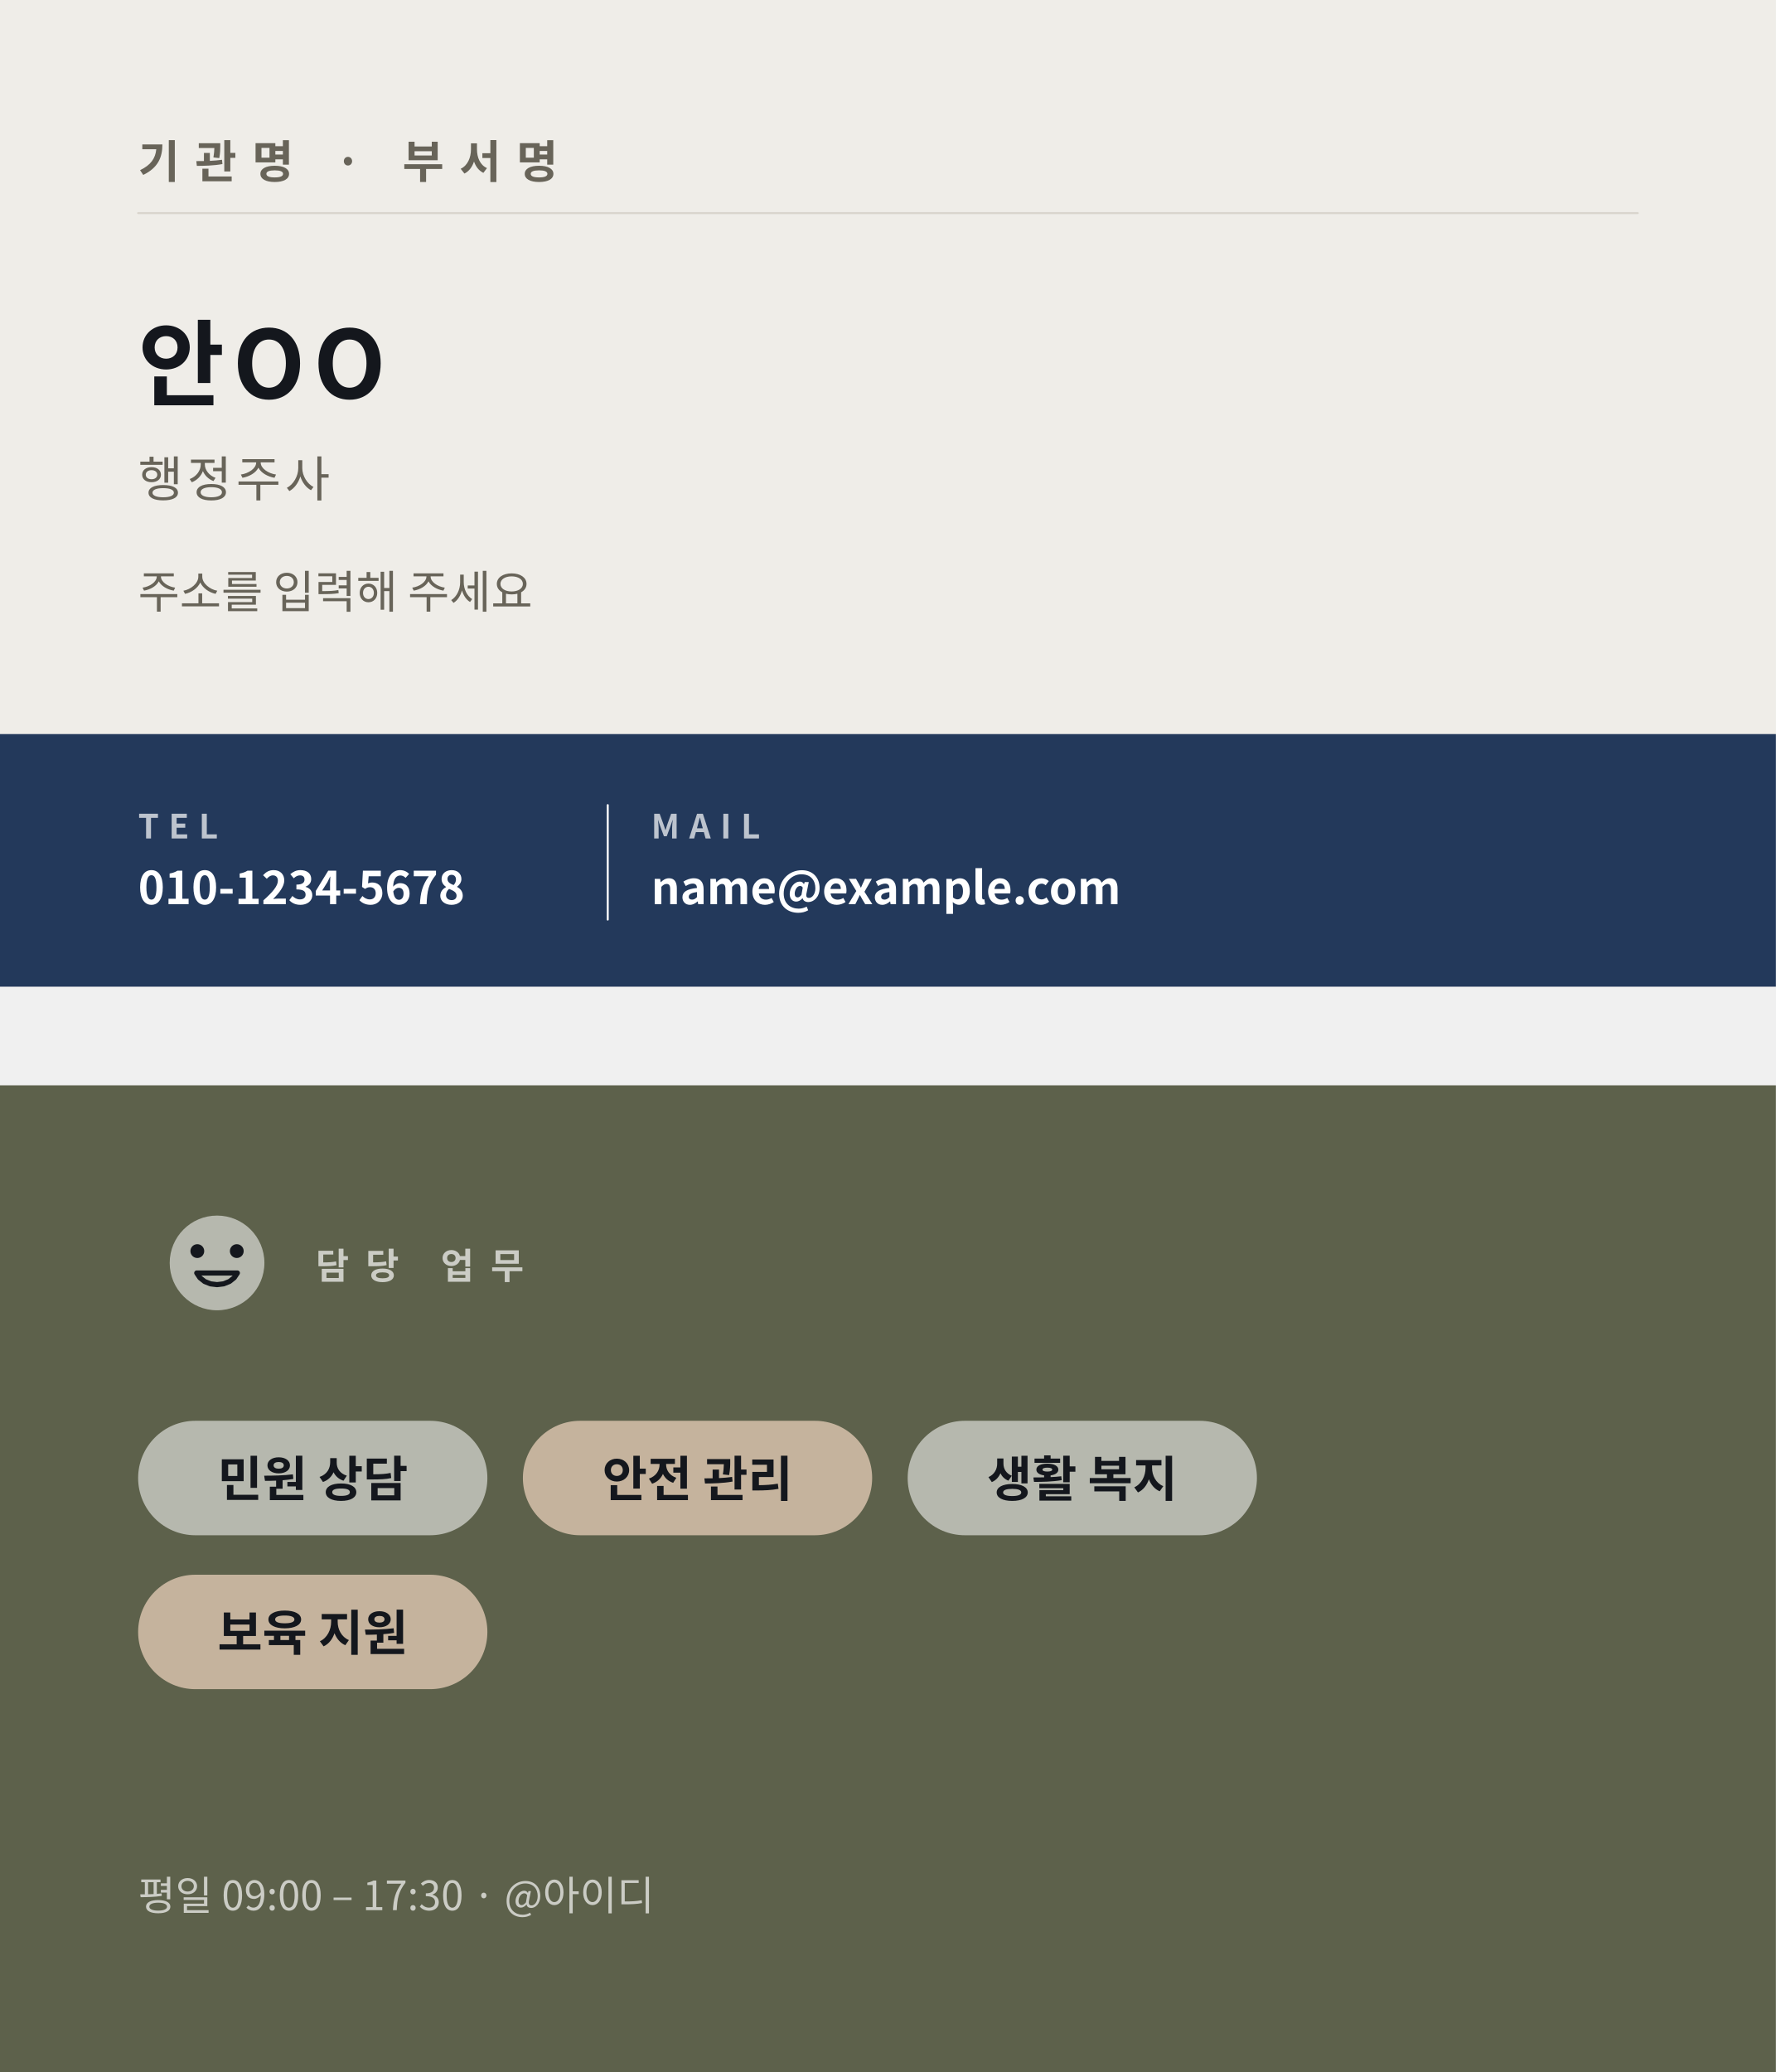
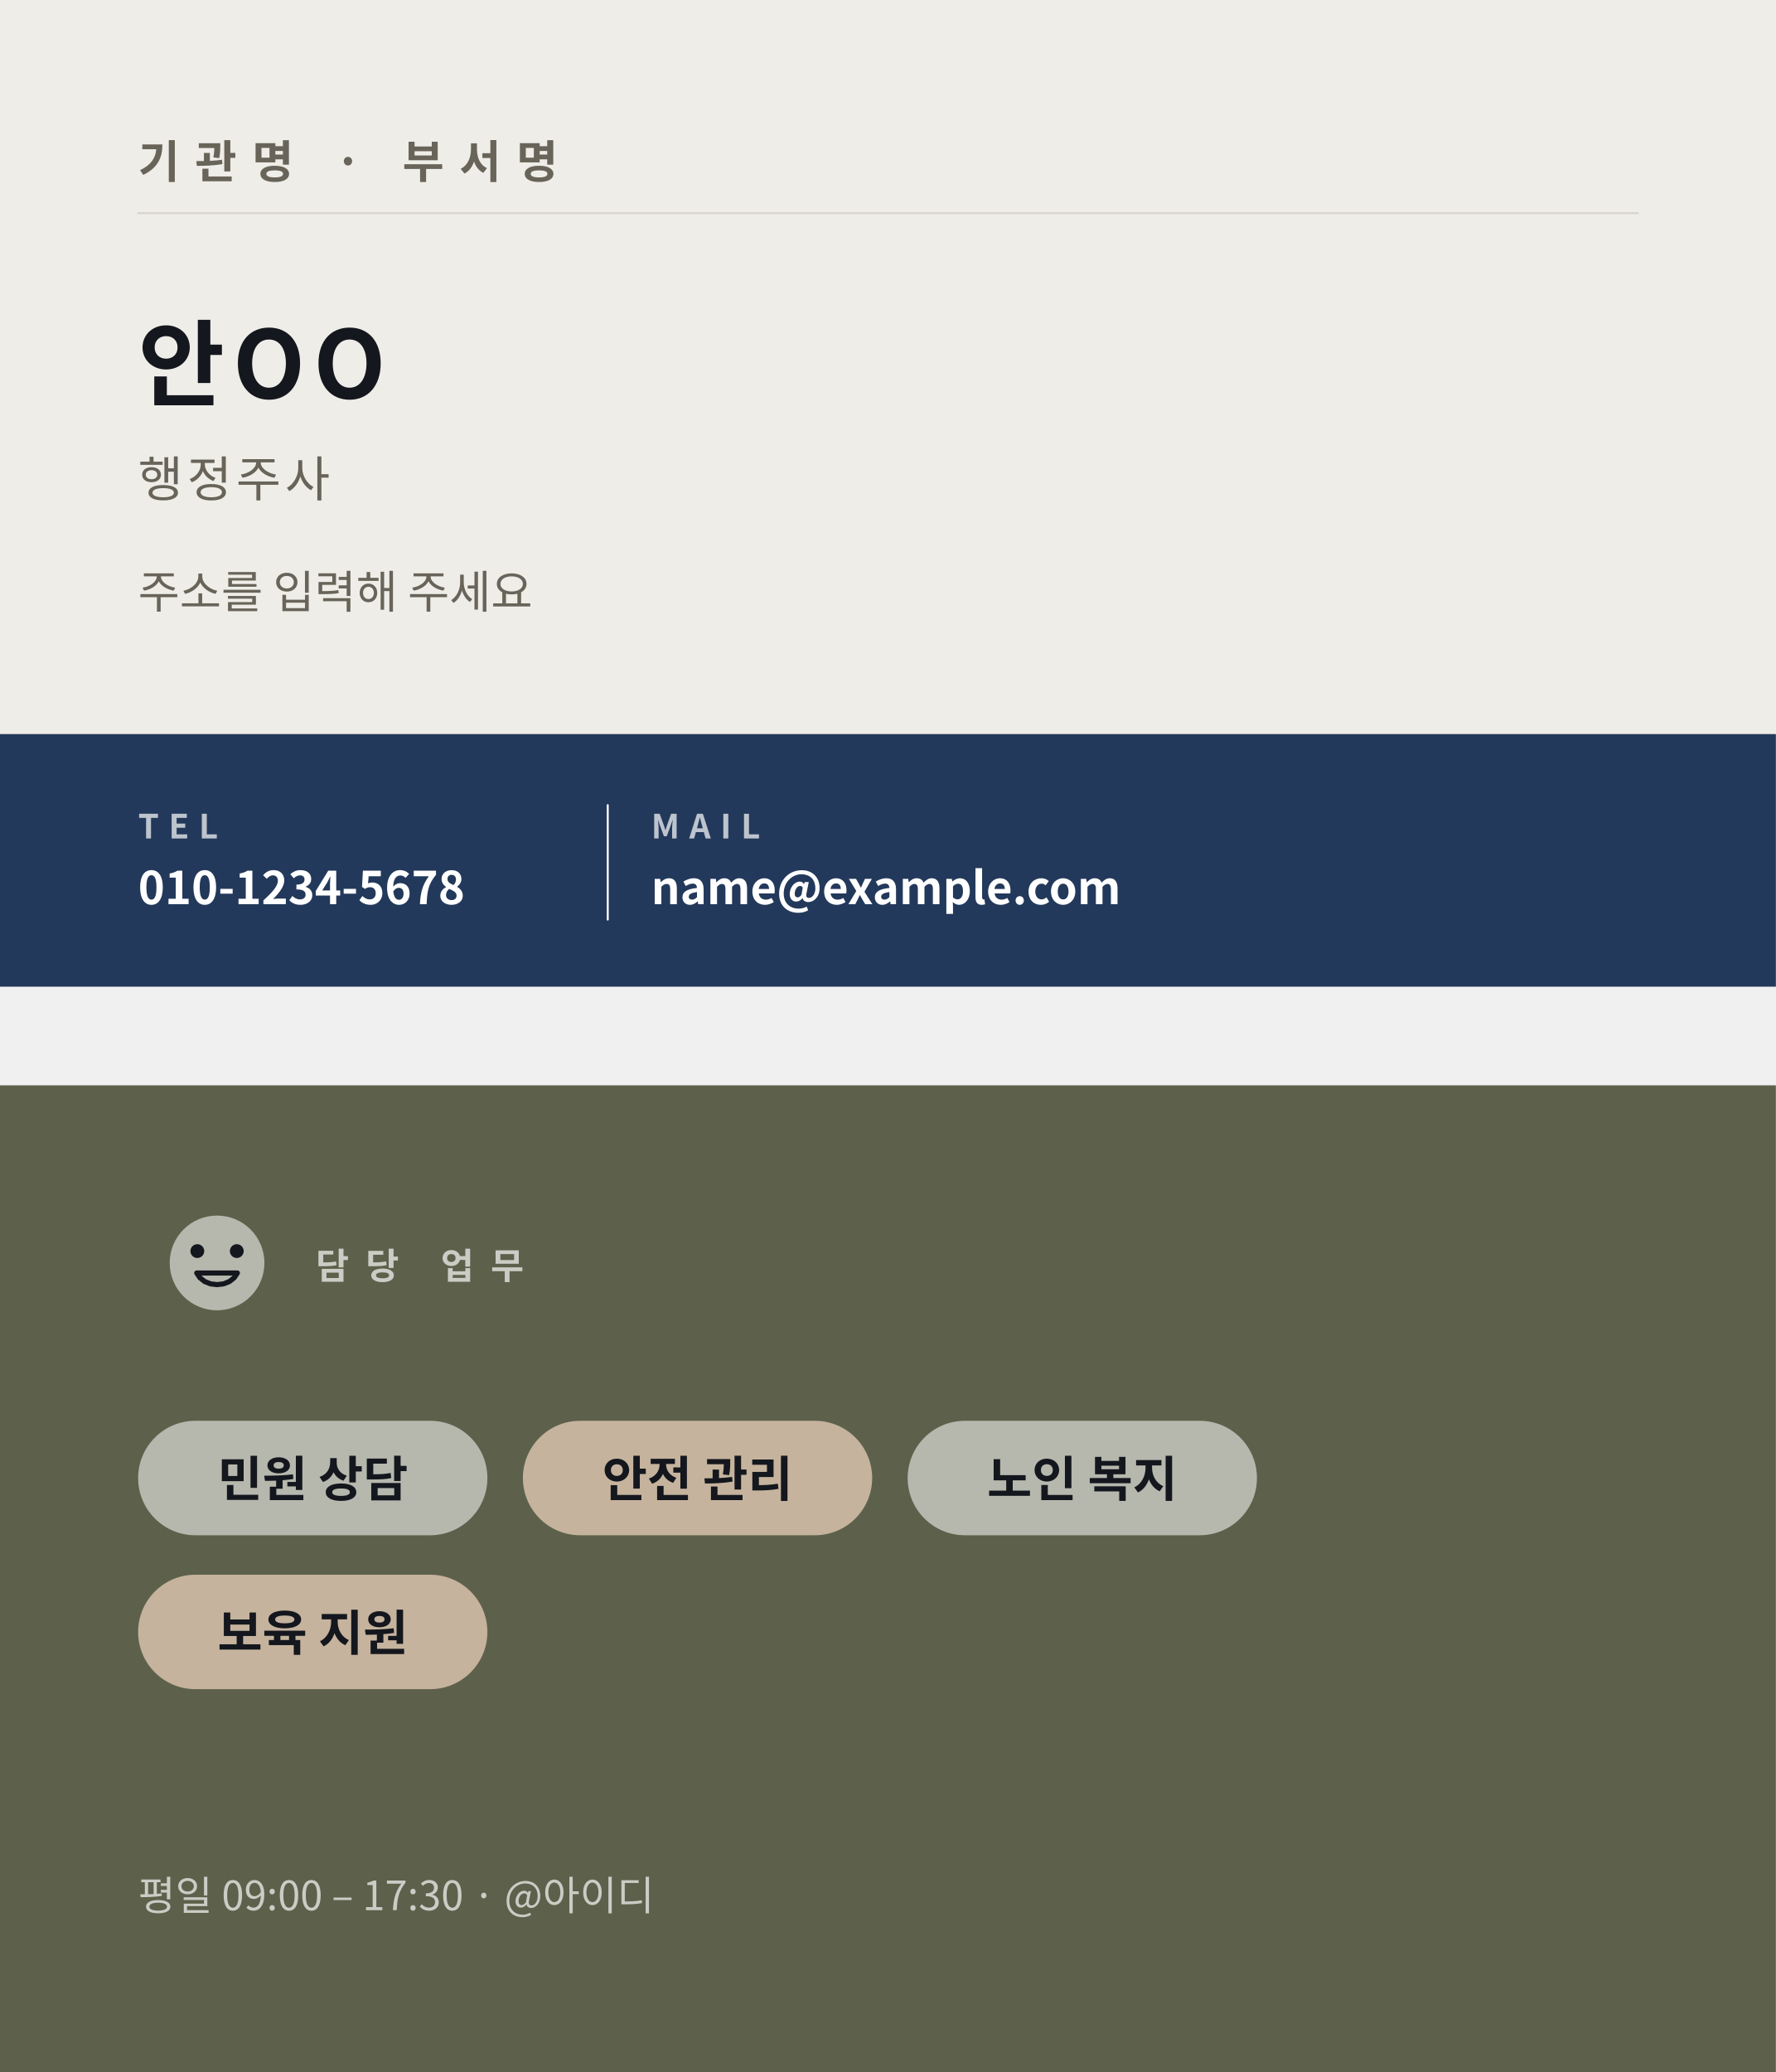
<svg xmlns="http://www.w3.org/2000/svg" width="90mm" height="105mm" viewBox="0 0 900 1050">
  <g id="front">
    <rect width="900" height="500" fill="#EFEDE8" />
    <text font-family="Pretendard,'Noto Sans KR','Noto Sans CJK KR','Malgun Gothic','Apple SD Gothic Neo',sans-serif" font-size="22.9" font-weight="700" fill="#686459" text-anchor="start" letter-spacing="7.8">
      <tspan x="70" y="90.2">기관명 · 부서명</tspan>
    </text>
    <line x1="70" y1="108" x2="830" y2="108" stroke="#D9D5CD" stroke-width="1" stroke-linecap="round" />
    <text font-family="Pretendard,'Noto Sans KR','Noto Sans CJK KR','Malgun Gothic','Apple SD Gothic Neo',sans-serif" font-size="47.6" font-weight="700" fill="#14171D" text-anchor="start" letter-spacing="4.2">
      <tspan x="70" y="201.9">안OO</tspan>
    </text>
    <text font-family="Pretendard,'Noto Sans KR','Noto Sans CJK KR','Malgun Gothic','Apple SD Gothic Neo',sans-serif" font-size="24.7" font-weight="400" fill="#686459" text-anchor="start" letter-spacing="2.1">
      <tspan x="70" y="251.7">행정주사</tspan>
    </text>
    <text font-family="Pretendard,'Noto Sans KR','Noto Sans CJK KR','Malgun Gothic','Apple SD Gothic Neo',sans-serif" font-size="22.9" font-weight="400" fill="#686459" text-anchor="start">
      <tspan x="70" y="308.2">주소를 입력해 주세요</tspan>
    </text>
    <rect x="0" y="372" width="900" height="128" fill="#23395B" />
    <text font-family="Pretendard,'Noto Sans KR','Noto Sans CJK KR','Malgun Gothic','Apple SD Gothic Neo',sans-serif" font-size="16.9" font-weight="700" fill="#FFFFFF" text-anchor="start" letter-spacing="4.9" opacity="0.7">
      <tspan x="70" y="424.9">TEL</tspan>
    </text>
    <text font-family="Pretendard,'Noto Sans KR','Noto Sans CJK KR','Malgun Gothic','Apple SD Gothic Neo',sans-serif" font-size="22.9" font-weight="700" fill="#FFFFFF" text-anchor="start">
      <tspan x="70" y="458.2">010-1234-5678</tspan>
    </text>
    <text font-family="Pretendard,'Noto Sans KR','Noto Sans CJK KR','Malgun Gothic','Apple SD Gothic Neo',sans-serif" font-size="16.9" font-weight="700" fill="#FFFFFF" text-anchor="start" letter-spacing="4.9" opacity="0.7">
      <tspan x="330" y="424.9">MAIL</tspan>
    </text>
    <text font-family="Pretendard,'Noto Sans KR','Noto Sans CJK KR','Malgun Gothic','Apple SD Gothic Neo',sans-serif" font-size="22.9" font-weight="700" fill="#FFFFFF" text-anchor="start">
      <tspan x="330" y="458.2">name@example.com</tspan>
    </text>
    <line x1="308" y1="408" x2="308" y2="466" stroke="#FFFFFF" stroke-width="1" stroke-linecap="round" />
  </g>
  <g id="back" transform="translate(0 550)">
    <rect width="900" height="500" fill="#5D614B" />
    <ellipse cx="110" cy="90" rx="24" ry="24" fill="#B6B8AE" />
    <ellipse cx="100" cy="84" rx="3.5" ry="3.5" fill="#14171D" />
    <ellipse cx="120" cy="84" rx="3.5" ry="3.5" fill="#14171D" />
    <polygon points="120.3,95.1 118.7,97.5 116.3,99.4 113.3,100.6 110,101 106.7,100.6 103.7,99.4 101.3,97.5 99.7,95.1" fill="none" stroke="#14171D" stroke-width="2.6" stroke-linejoin="round" />
    <text font-family="Pretendard,'Noto Sans KR','Noto Sans CJK KR','Malgun Gothic','Apple SD Gothic Neo',sans-serif" font-size="18.3" font-weight="700" fill="#CBCCC5" text-anchor="start" letter-spacing="8.5">
      <tspan x="160" y="98.1">담당 업무</tspan>
    </text>
    <rect x="70" y="170" width="177" height="58" rx="29" fill="#B6B8AE" />
    <text font-family="Pretendard,'Noto Sans KR','Noto Sans CJK KR','Malgun Gothic','Apple SD Gothic Neo',sans-serif" font-size="24.7" font-weight="700" fill="#14171D" text-anchor="middle">
      <tspan x="158.5" y="208.4">민원 상담</tspan>
    </text>
    <rect x="265" y="170" width="177" height="58" rx="29" fill="#C5B39D" />
    <text font-family="Pretendard,'Noto Sans KR','Noto Sans CJK KR','Malgun Gothic','Apple SD Gothic Neo',sans-serif" font-size="24.7" font-weight="700" fill="#14171D" text-anchor="middle">
      <tspan x="353.5" y="208.4">안전 관리</tspan>
    </text>
    <rect x="460" y="170" width="177" height="58" rx="29" fill="#B6B8AE" />
    <text font-family="Pretendard,'Noto Sans KR','Noto Sans CJK KR','Malgun Gothic','Apple SD Gothic Neo',sans-serif" font-size="24.7" font-weight="700" fill="#14171D" text-anchor="middle">
-       <tspan x="548.5" y="208.4">생활 복지</tspan>
+       <tspan x="548.5" y="208.4">노인 복지</tspan>
    </text>
    <rect x="70" y="248" width="177" height="58" rx="29" fill="#C5B39D" />
    <text font-family="Pretendard,'Noto Sans KR','Noto Sans CJK KR','Malgun Gothic','Apple SD Gothic Neo',sans-serif" font-size="24.7" font-weight="700" fill="#14171D" text-anchor="middle">
      <tspan x="158.5" y="286.4">보육 지원</tspan>
    </text>
    <text font-family="Pretendard,'Noto Sans KR','Noto Sans CJK KR','Malgun Gothic','Apple SD Gothic Neo',sans-serif" font-size="20.5" font-weight="400" fill="#CBCCC5" text-anchor="start">
      <tspan x="70" y="418">평일 09:00 – 17:30   ·   @아이디</tspan>
    </text>
  </g>
</svg>
